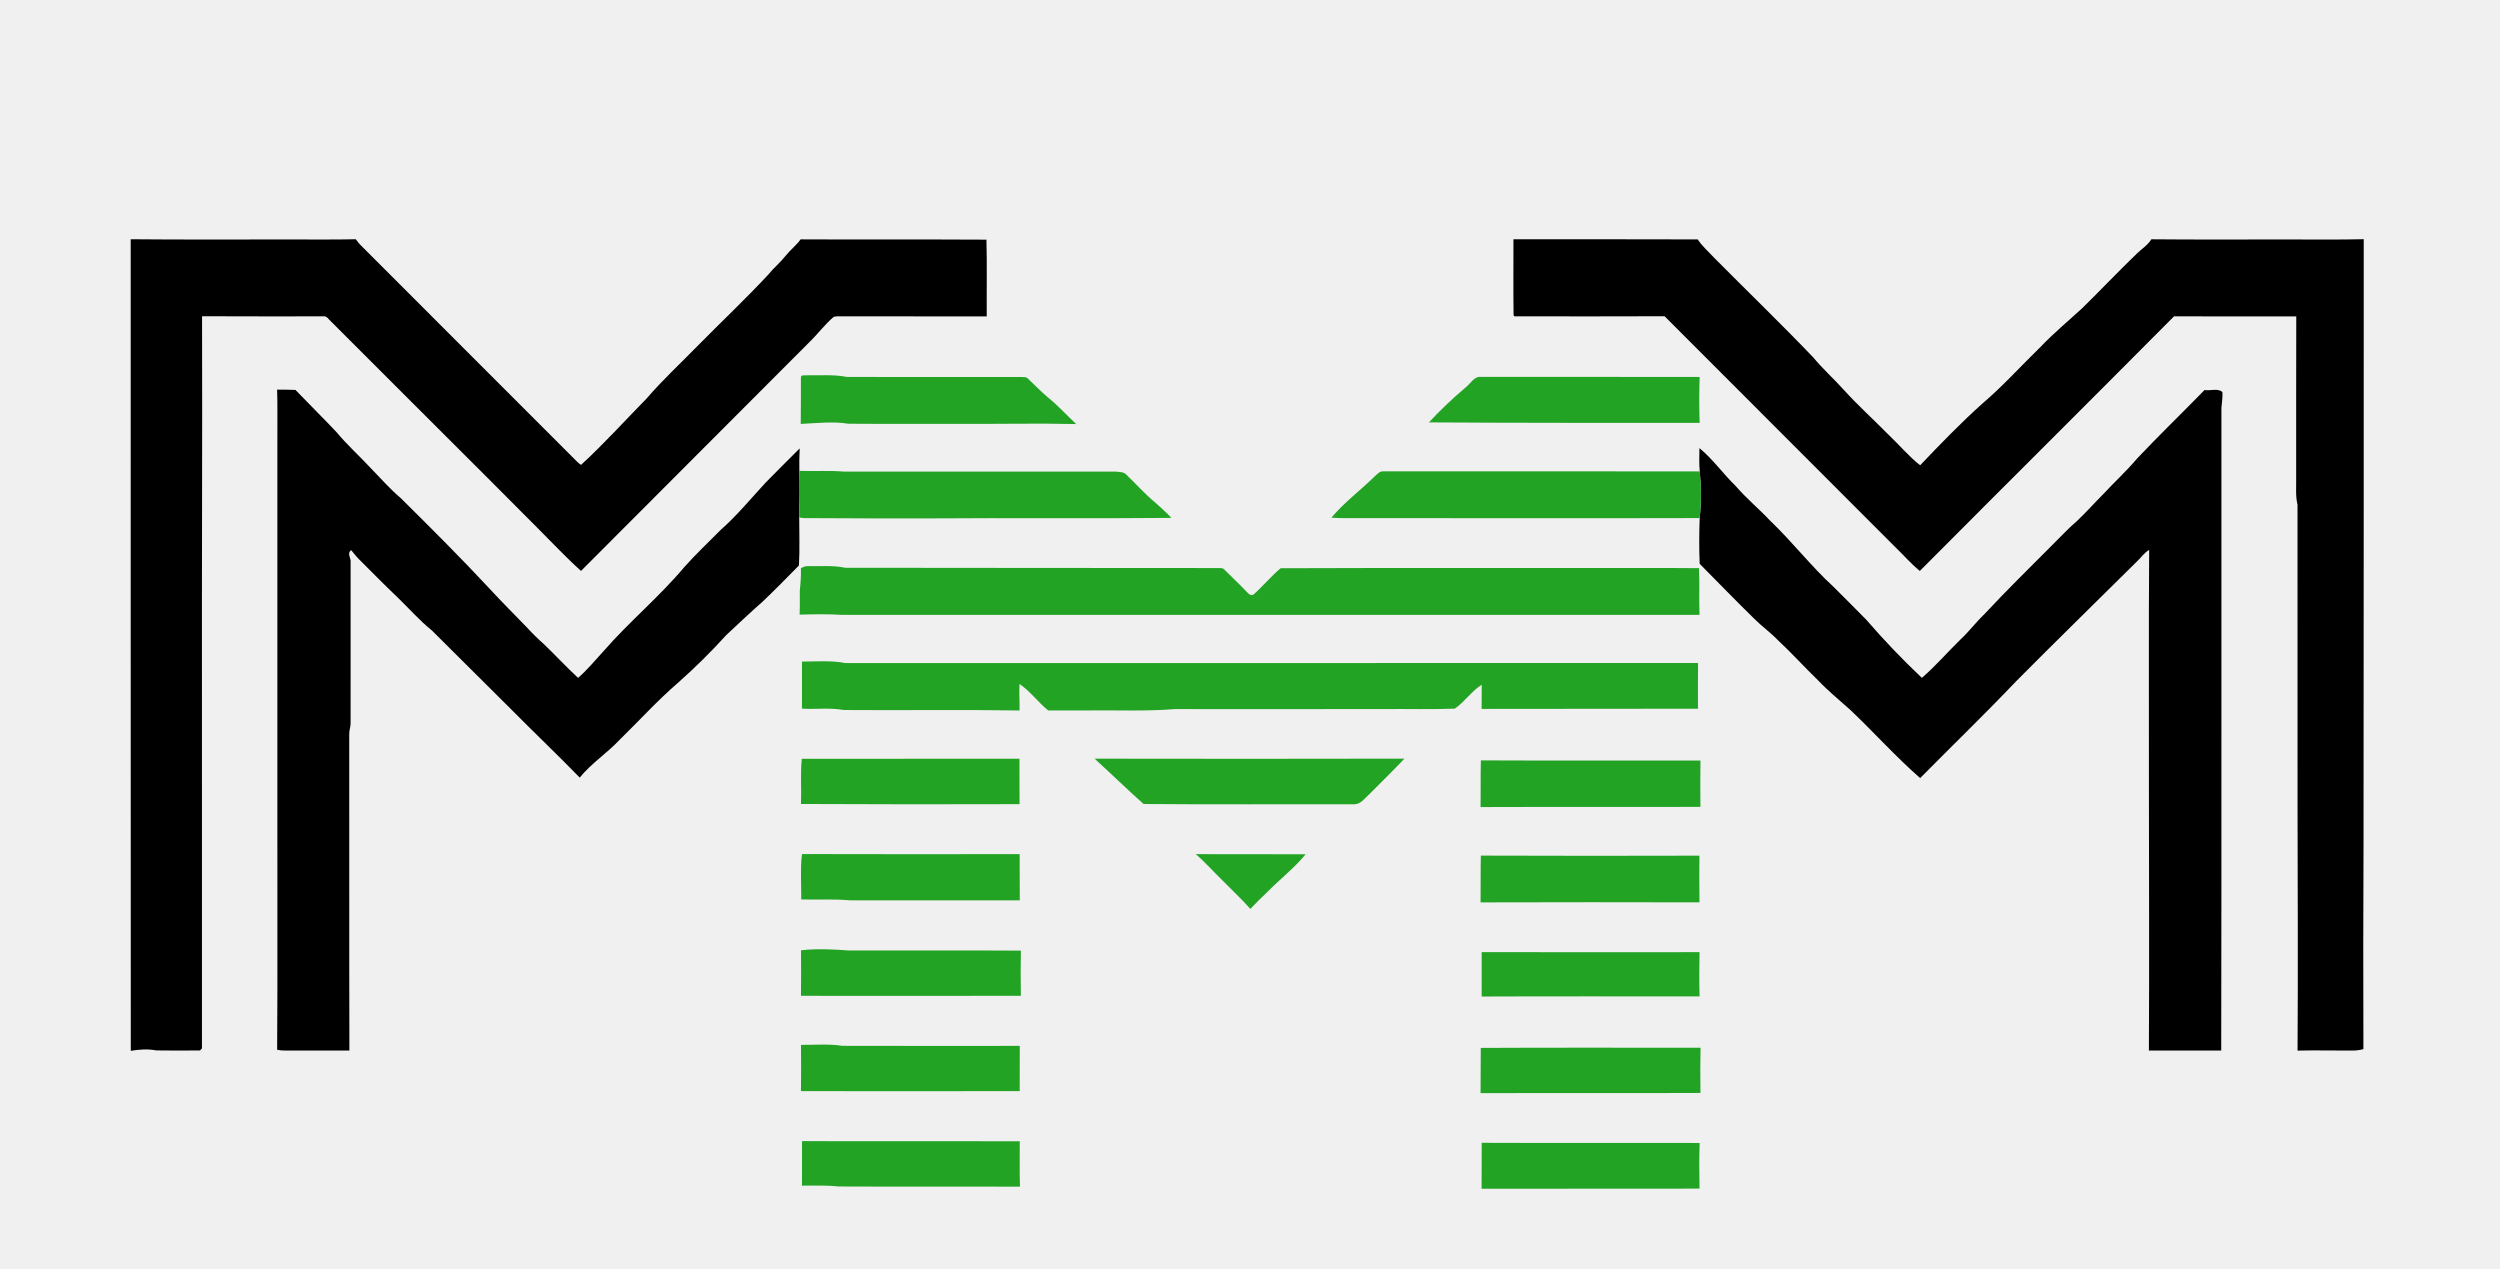
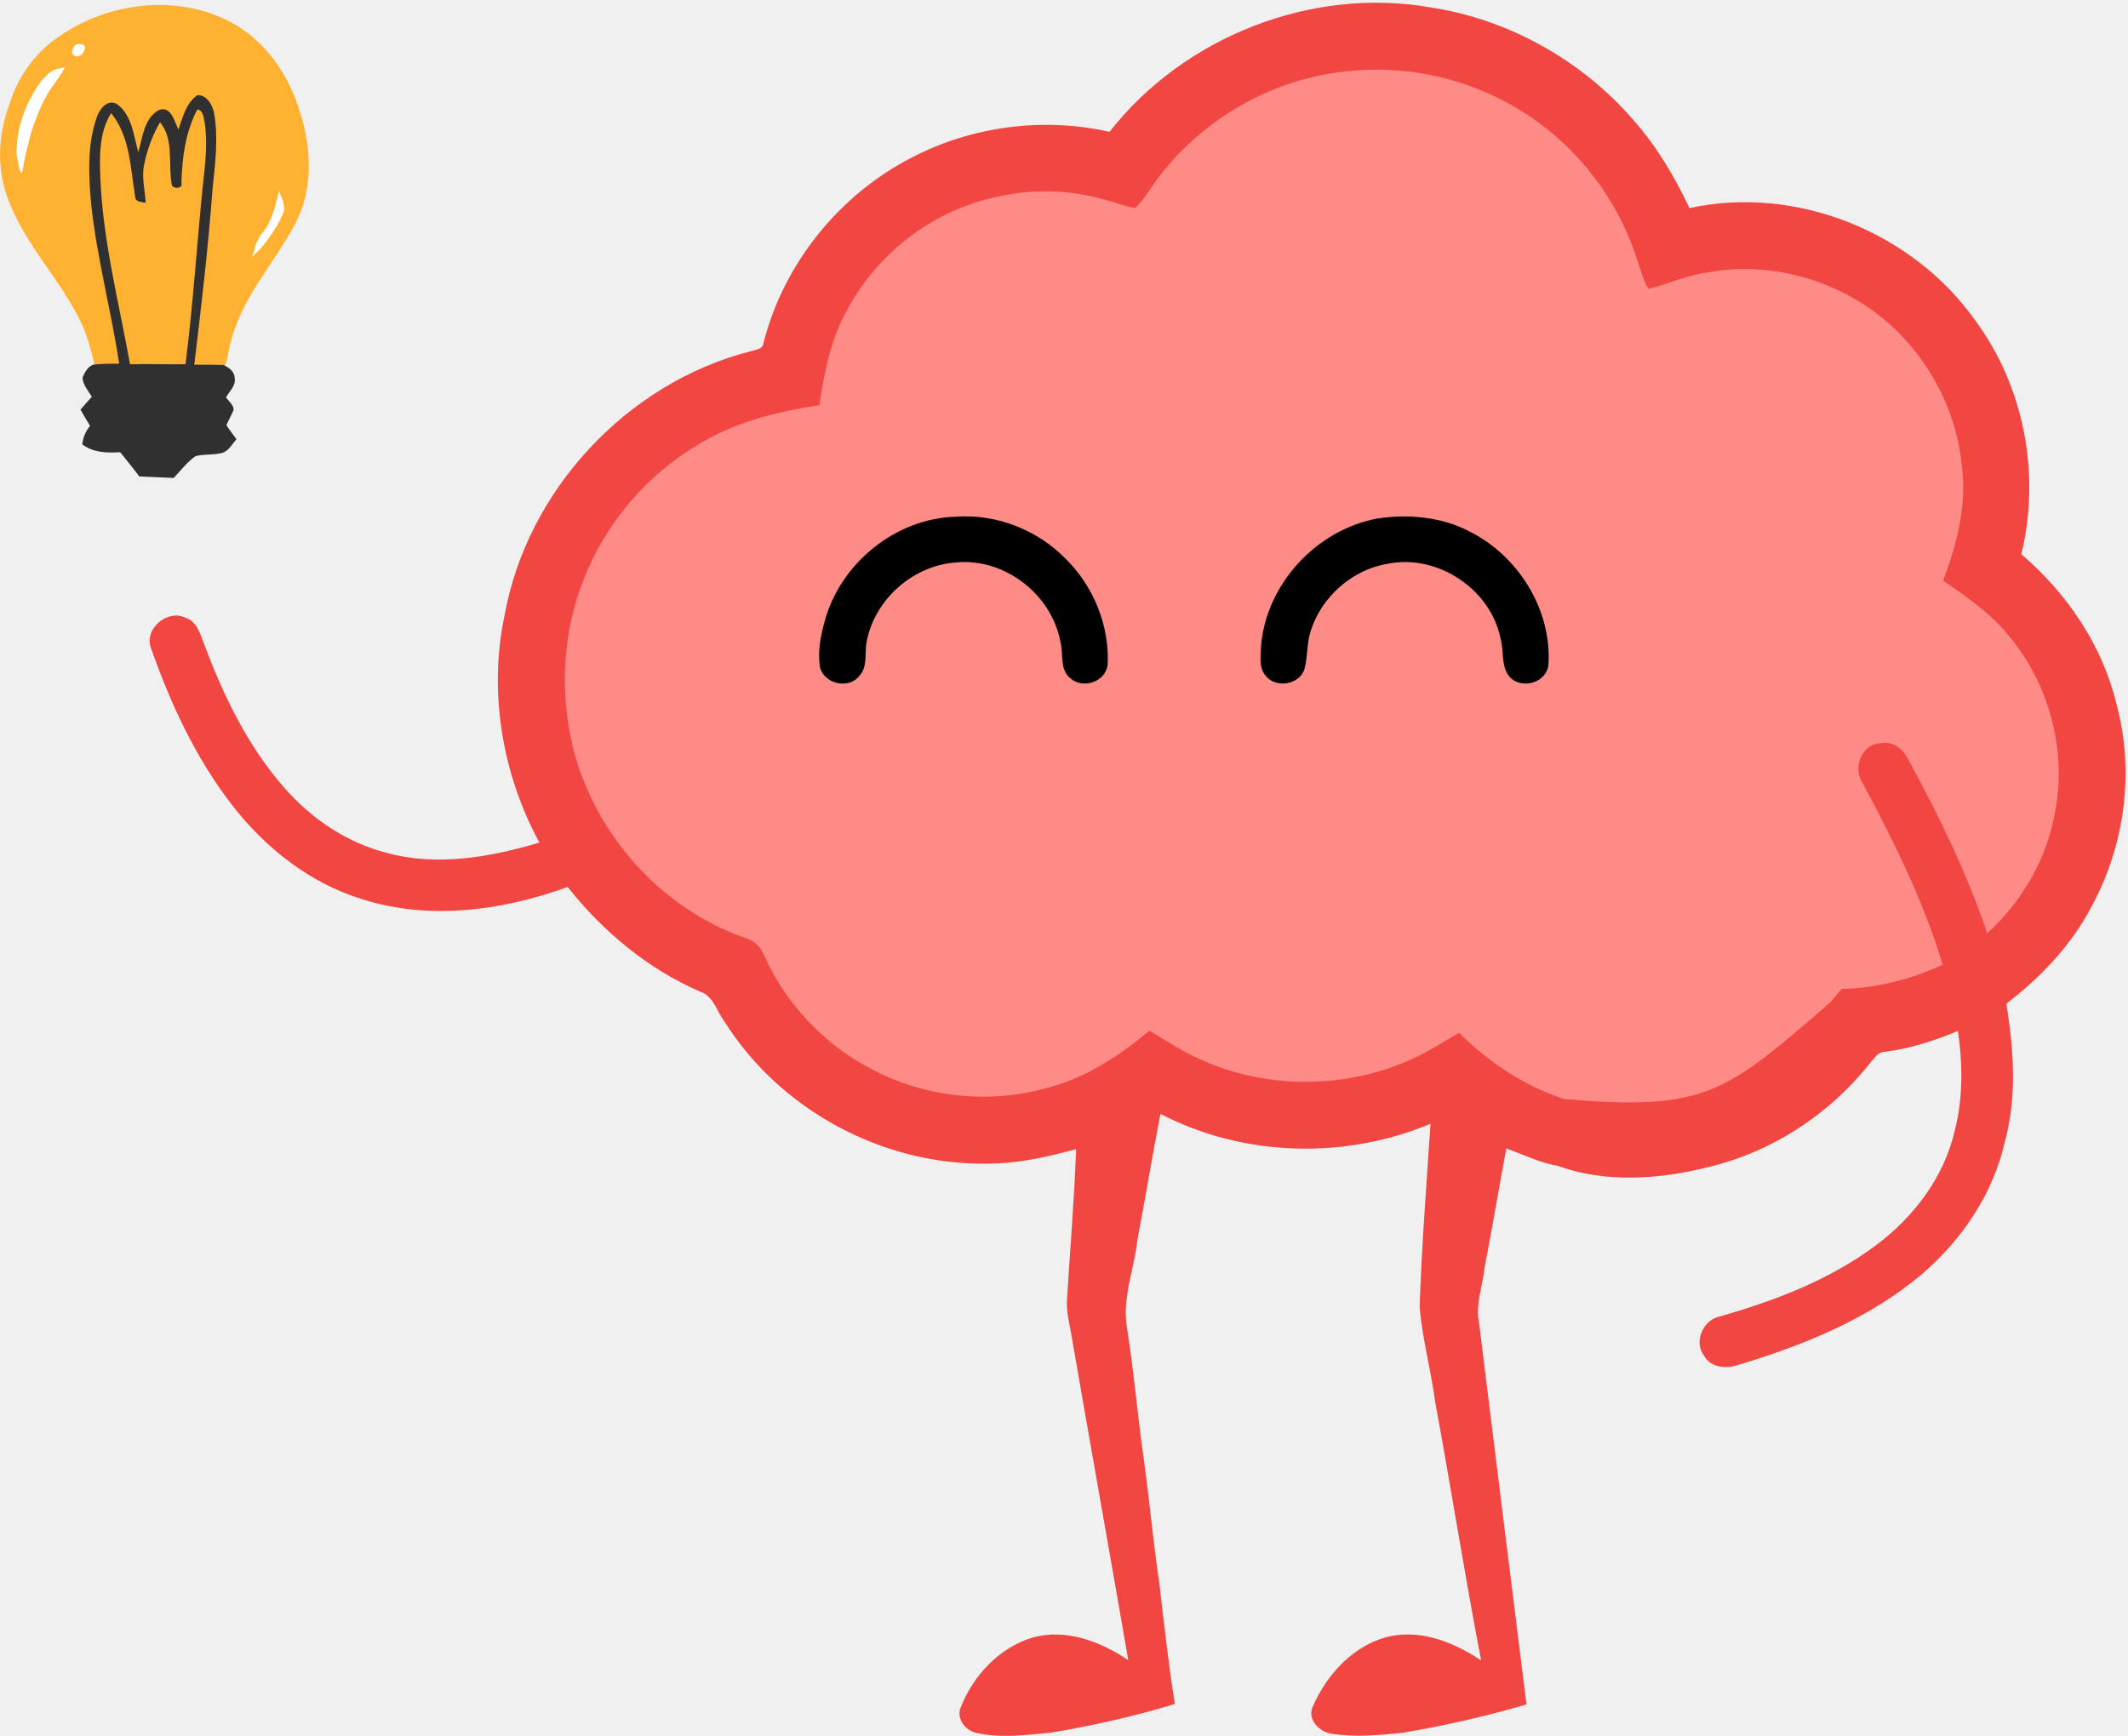
- <svg xmlns="http://www.w3.org/2000/svg" width="1600pt" height="812pt" viewBox="0 0 1600 812" version="1.1">
-   <g id="#ffffffff">
- </g>
-   <g id="#000000ff">
-     <path fill="#000000" opacity="1.00" d=" M 83.65 153.11 C 117.43 153.48 151.22 153.17 185.00 153.27 C 199.24 153.17 213.48 153.47 227.71 153.11 C 228.57 154.29 229.44 155.48 230.46 156.54 C 276.82 202.89 323.17 249.26 369.49 295.64 C 370.22 296.34 370.99 297.01 371.89 297.51 C 386.58 284.01 399.96 269.16 413.94 254.93 C 424.09 243.13 435.55 232.54 446.42 221.42 C 461.46 206.12 477.12 191.44 491.72 175.72 C 495.14 171.49 499.37 168.01 502.76 163.76 C 505.72 160.00 509.58 157.07 512.41 153.19 C 552.04 153.40 591.69 153.14 631.32 153.38 C 631.75 169.75 631.39 186.12 631.51 202.49 C 601.00 202.44 570.48 202.51 539.97 202.46 C 537.86 202.53 535.71 202.24 533.65 202.73 C 527.70 207.76 523.10 214.13 517.49 219.49 C 468.93 268.12 420.39 316.76 371.84 365.39 C 362.00 356.54 352.94 346.80 343.56 337.45 C 299.70 293.33 255.50 249.54 211.58 205.48 C 210.19 204.31 209.18 202.14 207.05 202.47 C 181.14 202.43 155.23 202.56 129.32 202.40 C 129.56 283.60 129.11 364.80 129.24 446.00 C 129.24 521.00 129.23 596.01 129.25 671.01 C 128.94 671.33 128.32 671.96 128.01 672.28 C 118.67 672.37 109.32 672.41 99.98 672.26 C 94.59 671.23 89.08 671.63 83.70 672.52 C 83.59 499.38 83.70 326.24 83.65 153.11 Z" />
-     <path fill="#000000" opacity="1.00" d=" M 968.61 153.15 C 1007.92 153.18 1047.24 153.05 1086.55 153.22 C 1089.28 157.47 1093.16 160.76 1096.55 164.46 C 1117.78 185.89 1139.51 206.84 1160.38 228.63 C 1166.54 236.08 1173.80 242.54 1180.25 249.74 C 1189.13 259.53 1198.95 268.38 1208.22 277.79 C 1215.20 284.35 1221.34 291.85 1228.90 297.78 C 1241.87 284.14 1254.97 270.57 1269.02 258.03 C 1281.94 247.00 1293.31 234.32 1305.49 222.49 C 1313.94 213.57 1323.39 205.70 1332.45 197.41 C 1344.23 185.88 1355.56 173.88 1367.44 162.44 C 1370.59 159.34 1374.50 156.95 1376.89 153.14 C 1405.92 153.45 1434.96 153.18 1464.00 153.27 C 1480.26 153.16 1496.54 153.51 1512.79 153.08 C 1512.76 281.38 1512.82 409.70 1512.66 538.00 C 1512.49 582.46 1512.40 626.94 1512.58 671.40 C 1508.17 672.81 1503.53 672.24 1499.00 672.34 C 1489.47 672.35 1479.95 672.14 1470.43 672.39 C 1470.79 620.93 1470.50 569.46 1470.43 518.00 C 1470.42 453.02 1470.46 388.03 1470.41 323.05 C 1469.05 317.46 1469.66 311.70 1469.55 306.00 C 1469.59 271.50 1469.48 237.00 1469.61 202.49 C 1443.53 202.45 1417.44 202.49 1391.36 202.47 C 1337.29 256.93 1282.81 310.99 1228.69 365.40 C 1223.00 360.77 1218.20 355.15 1212.91 350.09 C 1163.72 300.86 1114.49 251.67 1065.34 202.40 C 1033.28 202.54 1001.22 202.48 969.16 202.44 L 968.69 201.76 C 968.46 185.56 968.65 169.35 968.61 153.15 Z" />
-     <path fill="#000000" opacity="1.00" d=" M 177.36 249.36 C 181.27 249.38 185.18 249.39 189.09 249.55 C 197.80 258.62 206.76 267.45 215.40 276.60 C 222.32 284.96 230.47 292.20 237.82 300.18 C 243.93 306.40 249.65 313.03 256.34 318.66 C 275.78 337.89 295.14 357.21 313.77 377.23 C 321.42 385.57 329.49 393.51 337.33 401.67 C 340.66 405.34 344.20 408.82 347.92 412.09 C 355.38 419.23 362.39 426.84 369.98 433.85 C 376.02 428.59 381.08 422.36 386.49 416.48 C 402.78 397.82 422.01 381.93 437.95 362.94 C 445.33 354.67 453.39 347.05 461.19 339.19 C 471.64 329.97 480.50 319.15 489.94 308.94 C 497.15 301.55 504.48 294.28 511.79 286.99 C 511.53 291.77 511.52 296.57 511.59 301.36 C 511.84 311.19 511.77 321.03 511.51 330.86 C 511.47 341.19 511.91 351.62 511.32 361.89 C 503.63 369.68 496.00 377.53 488.06 385.06 C 480.07 392.06 472.37 399.37 464.62 406.63 C 454.97 417.30 444.70 427.41 433.94 436.96 C 420.70 448.34 409.00 461.34 396.51 473.51 C 388.49 482.06 378.42 488.52 371.03 497.66 C 356.96 483.17 342.29 469.28 328.09 454.91 C 310.85 437.82 293.65 420.68 276.45 403.54 C 268.55 397.16 261.84 389.49 254.57 382.44 C 245.98 374.35 237.79 365.86 229.41 357.56 C 227.74 355.86 226.34 353.92 224.78 352.12 C 221.80 354.07 224.79 357.28 224.39 360.00 C 224.37 394.34 224.38 428.68 224.38 463.02 C 224.37 465.37 223.39 467.60 223.51 469.97 C 223.61 537.43 223.42 604.88 223.61 672.33 C 210.40 672.36 197.19 672.31 183.99 672.36 C 181.77 672.34 179.53 672.38 177.37 671.81 C 177.72 624.54 177.42 577.27 177.52 530.00 C 177.52 447.34 177.52 364.67 177.52 282.00 C 177.44 271.12 177.71 260.24 177.36 249.36 Z" />
-     <path fill="#000000" opacity="1.00" d=" M 1410.90 249.61 C 1414.62 250.26 1419.33 248.25 1422.33 250.93 C 1422.60 254.31 1421.94 257.64 1421.71 260.99 C 1421.60 398.11 1421.86 535.23 1421.58 672.35 C 1406.15 672.33 1390.72 672.33 1375.29 672.35 C 1375.61 615.24 1375.32 558.12 1375.30 501.00 C 1375.41 451.32 1375.08 401.62 1375.47 351.94 C 1372.41 353.65 1370.49 356.64 1367.99 358.98 C 1342.07 384.74 1315.88 410.21 1290.17 436.17 C 1270.17 457.18 1249.28 477.33 1228.90 497.97 C 1213.29 484.33 1199.46 468.83 1184.44 454.55 C 1177.42 448.25 1170.06 442.29 1163.57 435.42 C 1154.75 426.91 1146.55 417.78 1137.57 409.44 C 1132.97 404.66 1127.55 400.82 1122.87 396.14 C 1110.99 384.56 1099.49 372.59 1087.80 360.84 C 1087.39 351.12 1087.45 341.31 1087.80 331.57 C 1088.85 321.66 1088.83 311.60 1087.86 301.68 C 1087.33 296.74 1087.61 291.75 1087.64 286.79 C 1096.34 293.97 1102.83 303.30 1110.90 311.11 C 1117.66 319.01 1125.73 325.59 1132.82 333.18 C 1147.03 346.67 1158.97 362.34 1173.44 375.56 C 1180.41 382.58 1187.51 389.49 1194.40 396.61 C 1205.62 409.61 1217.50 422.04 1230.00 433.83 C 1238.73 426.32 1246.25 417.53 1254.49 409.49 C 1260.05 404.35 1264.57 398.25 1270.05 393.02 C 1283.86 378.19 1298.33 363.99 1312.64 349.63 C 1318.20 344.20 1323.44 338.42 1329.35 333.35 C 1335.19 327.85 1340.49 321.82 1346.16 316.16 C 1353.19 308.53 1360.92 301.55 1367.60 293.60 C 1381.71 278.63 1396.56 264.37 1410.90 249.61 Z" />
-   </g>
-   <g id="#22a324ff">
-     <path fill="#22a324" opacity="1.00" d=" M 512.57 241.12 C 513.42 239.64 515.54 240.46 516.94 240.18 C 525.31 240.29 533.73 239.62 542.00 241.24 C 579.36 241.36 616.72 241.24 654.09 241.30 C 655.36 241.38 656.88 241.15 657.83 242.27 C 662.12 246.28 666.17 250.57 670.68 254.36 C 677.16 259.55 682.71 265.75 688.77 271.40 C 664.52 270.83 640.25 271.41 616.00 271.26 C 591.67 271.19 567.33 271.38 543.00 271.19 C 532.87 269.59 522.63 270.82 512.47 271.31 C 512.65 261.25 512.49 251.18 512.57 241.12 Z" />
-     <path fill="#22a324" opacity="1.00" d=" M 937.97 247.98 C 941.15 245.58 943.37 240.71 947.92 241.20 C 994.54 241.25 1041.16 241.13 1087.78 241.26 C 1087.44 251.04 1087.44 260.84 1087.78 270.63 C 1030.02 270.63 972.25 270.70 914.49 270.33 C 921.84 262.39 929.72 254.97 937.97 247.98 Z" />
-     <path fill="#22a324" opacity="1.00" d=" M 511.59 301.36 C 521.05 301.70 530.55 301.01 540.00 301.81 C 598.03 301.87 656.06 301.83 714.09 301.83 C 716.46 302.13 719.33 301.88 721.02 303.93 C 727.13 309.83 732.79 316.22 739.36 321.65 C 742.89 324.82 746.47 327.96 749.72 331.45 C 698.15 331.95 646.57 331.38 595.00 331.77 C 569.66 331.81 544.33 331.78 519.00 331.60 C 516.66 331.63 514.31 331.74 512.01 331.25 L 511.51 330.86 C 511.77 321.03 511.84 311.19 511.59 301.36 Z" />
-     <path fill="#22a324" opacity="1.00" d=" M 879.84 304.84 C 881.35 303.58 882.79 301.66 884.93 301.66 C 952.57 301.73 1020.22 301.69 1087.86 301.68 C 1088.83 311.60 1088.85 321.66 1087.80 331.57 C 1012.54 331.78 937.27 331.55 862.01 331.60 C 858.69 331.60 855.37 331.61 852.08 331.33 C 860.31 321.49 870.72 313.81 879.84 304.84 Z" />
-     <path fill="#22a324" opacity="1.00" d=" M 512.58 363.60 C 513.95 363.00 515.31 362.20 516.88 362.33 C 524.92 362.49 533.05 361.71 540.98 363.37 C 620.35 363.51 699.72 363.45 779.09 363.55 C 780.51 363.74 782.37 363.16 783.46 364.40 C 788.48 369.43 793.66 374.29 798.56 379.45 C 799.44 380.56 801.07 381.36 802.37 380.40 C 808.35 375.07 813.46 368.79 819.63 363.67 C 896.74 363.36 973.88 363.62 1051.00 363.53 C 1063.10 363.58 1075.22 363.43 1087.33 363.62 C 1087.88 373.58 1087.28 383.56 1087.70 393.52 C 904.80 393.46 721.89 393.48 538.99 393.52 C 529.92 392.93 520.81 393.12 511.74 393.36 C 511.99 388.24 511.85 383.12 511.86 378.00 C 512.42 373.21 512.68 368.41 512.58 363.60 Z" />
-     <path fill="#22a324" opacity="1.00" d=" M 513.26 423.42 C 522.50 423.39 531.86 422.58 540.99 424.36 C 722.91 424.41 904.83 424.33 1086.76 424.33 C 1086.63 434.08 1086.69 443.83 1086.70 453.58 C 1040.54 453.67 994.39 453.72 948.24 453.70 C 948.23 448.54 948.27 443.38 948.29 438.23 C 941.71 442.35 937.40 449.20 931.05 453.54 C 915.71 454.11 900.35 453.65 885.00 453.80 C 840.67 453.83 796.33 453.88 752.00 453.82 C 733.37 455.30 714.67 454.47 696.00 454.68 C 687.62 454.62 679.24 454.77 670.87 454.69 C 664.36 449.51 659.46 442.44 652.50 437.75 C 652.13 443.40 652.64 449.06 652.52 454.71 C 615.02 454.11 577.49 454.70 539.99 454.41 C 531.17 452.82 522.16 454.02 513.26 453.55 C 513.32 443.51 513.29 433.47 513.26 423.42 Z" />
-     <path fill="#22a324" opacity="1.00" d=" M 513.15 485.62 C 559.58 485.59 606.02 485.66 652.45 485.60 C 652.55 495.28 652.38 504.96 652.52 514.65 C 605.89 514.81 559.26 514.78 512.63 514.55 C 513.02 504.92 512.14 495.21 513.15 485.62 Z" />
-     <path fill="#22a324" opacity="1.00" d=" M 700.53 485.55 C 766.63 485.65 832.73 485.69 898.83 485.53 C 891.68 493.14 884.17 500.40 876.83 507.83 C 873.64 510.57 870.79 515.12 866.08 514.72 C 821.36 514.63 776.61 514.95 731.90 514.56 C 721.25 505.12 711.07 495.12 700.53 485.55 Z" />
-     <path fill="#22a324" opacity="1.00" d=" M 947.75 486.65 C 994.60 486.84 1041.45 486.68 1088.30 486.73 C 1088.14 496.62 1088.20 506.51 1088.27 516.39 C 1041.36 516.57 994.45 516.32 947.54 516.52 C 947.72 506.56 947.49 496.60 947.75 486.65 Z" />
-     <path fill="#22a324" opacity="1.00" d=" M 513.27 546.60 C 559.71 546.72 606.15 546.71 652.59 546.64 C 652.66 556.50 652.53 566.36 652.68 576.22 C 616.45 576.23 580.22 576.24 543.99 576.21 C 533.62 575.29 523.20 575.90 512.81 575.65 C 512.87 565.98 512.08 556.21 513.27 546.60 Z" />
-     <path fill="#22a324" opacity="1.00" d=" M 765.29 546.66 C 788.72 546.78 812.16 546.59 835.59 546.74 C 828.44 555.51 819.40 562.45 811.49 570.49 C 807.68 574.18 803.83 577.84 800.20 581.70 C 794.62 575.33 788.37 569.59 782.45 563.55 C 776.67 557.97 771.40 551.87 765.29 546.66 Z" />
-     <path fill="#22a324" opacity="1.00" d=" M 947.74 547.59 C 994.37 547.80 1041.00 547.72 1087.63 547.63 C 1087.55 557.59 1087.49 567.55 1087.67 577.51 C 1040.97 577.41 994.26 577.37 947.56 577.53 C 947.72 567.55 947.48 557.57 947.74 547.59 Z" />
-     <path fill="#22a324" opacity="1.00" d=" M 512.64 608.19 C 522.69 607.03 532.92 607.55 542.99 608.29 C 579.78 608.37 616.57 608.16 653.36 608.39 C 653.19 618.03 653.18 627.68 653.35 637.32 C 606.44 637.39 559.53 637.33 512.62 637.33 C 512.75 627.62 512.74 617.90 512.64 608.19 Z" />
-     <path fill="#22a324" opacity="1.00" d=" M 948.27 609.35 C 994.74 609.47 1041.22 609.41 1087.70 609.38 C 1087.51 618.82 1087.47 628.26 1087.72 637.70 C 1041.24 637.73 994.75 637.57 948.26 637.78 C 948.24 628.30 948.24 618.82 948.27 609.35 Z" />
-     <path fill="#22a324" opacity="1.00" d=" M 512.63 668.72 C 521.44 668.80 530.31 667.94 539.05 669.33 C 576.91 669.46 614.78 669.37 652.65 669.37 C 652.58 679.02 652.63 688.67 652.61 698.32 C 605.94 698.42 559.27 698.36 512.60 698.33 C 512.78 688.46 512.71 678.58 512.63 668.72 Z" />
-     <path fill="#22a324" opacity="1.00" d=" M 947.69 670.66 C 994.57 670.39 1041.46 670.60 1088.35 670.55 C 1088.12 680.20 1088.18 689.85 1088.30 699.49 C 1041.39 699.71 994.47 699.46 947.56 699.62 C 947.69 689.96 947.55 680.31 947.69 670.66 Z" />
-     <path fill="#22a324" opacity="1.00" d=" M 513.30 730.34 C 559.75 730.42 606.20 730.40 652.65 730.40 C 652.65 740.09 652.47 749.79 652.77 759.48 C 614.08 759.31 575.40 759.54 536.71 759.35 C 528.92 758.50 521.09 758.84 513.27 758.81 C 513.30 749.32 513.28 739.83 513.30 730.34 Z" />
-     <path fill="#22a324" opacity="1.00" d=" M 948.28 731.40 C 994.78 731.60 1041.28 731.39 1087.78 731.50 C 1087.41 741.23 1087.52 750.98 1087.70 760.72 C 1041.21 760.84 994.71 760.68 948.22 760.80 C 948.29 751.00 948.20 741.20 948.28 731.40 Z" />
+ <svg xmlns="http://www.w3.org/2000/svg" width="630px" height="514px" viewBox="0 0 630 514" version="1.1">
+   <g id="Page-1" stroke="none" stroke-width="1" fill="none" fill-rule="evenodd">
+     <g id="logo" transform="translate(-39, -18)" fill-rule="nonzero">
+       <path d="M367.48,57.04 C389.49,28.89 427.24,14.01 462.52,20.19 C485.84,23.74 507.65,36.09 522.96,53.99 C529.66,61.64 534.83,70.47 539.17,79.63 C570.73,72.71 605.32,86.72 623.87,113.01 C638.28,132.6 643.18,158.56 637.41,182.12 C650.96,193.69 661.44,209.14 665.61,226.58 C670.98,246.46 668.07,268.25 658.29,286.3 C652.31,297.81 643.23,307.37 633,315.2 C635.12,328.65 636.21,342.66 632.57,355.97 C629.14,371.33 619.97,384.99 608.13,395.19 C592.33,408.62 572.71,416.48 553.05,422.35 C549.66,423.37 545.32,422.86 543.48,419.46 C540.4,415.43 543.07,409.08 547.84,407.92 C564.31,403.26 580.68,397.03 594.48,386.69 C605.64,378.33 614.62,366.5 617.72,352.74 C620.2,343.12 620.08,333.03 618.64,323.27 C611.67,326.25 604.38,328.54 596.84,329.49 C594.9,329.55 593.9,331.41 592.73,332.68 C580.78,347.87 563.68,359.09 544.85,363.58 C515.206,371.076 500.27,362.75 499.57,363.14 C494.47,362.14 489.8,359.83 484.94,358.09 C482.76,369.75 480.83,381.46 478.56,393.1 C478,398.72 475.68,404.27 476.91,409.96 C481.59,447.55 486.19,485.15 490.92,522.73 C478.84,526.25 466.55,529.08 454.13,531.13 C447.17,531.86 440.07,532.48 433.11,531.41 C429.59,530.82 425.96,527.22 427.61,523.46 C431.88,513.57 440.2,504.62 451.11,502.42 C460.51,500.72 469.81,504.57 477.5,509.71 C472.58,484.2 468.58,458.52 463.85,432.97 C462.63,423.6 460.07,414.43 459.29,405.01 C459.89,386.92 461.32,368.85 462.5,350.79 C437.07,361.42 407.07,360.61 382.55,347.85 C380.16,360.18 378.11,372.56 375.78,384.9 C374.82,393.89 370.96,402.71 372.75,411.86 C374.74,424.57 375.81,437.39 377.62,450.12 C379.35,462.4 380.4,474.77 382.25,487.04 C383.63,498.91 384.92,510.8 386.82,522.6 C374.75,526.27 362.42,529.04 349.99,531.11 C342.73,531.81 335.28,532.75 328.07,531.19 C324.73,530.46 321.92,526.78 323.51,523.39 C327.24,514.01 334.99,505.8 344.84,502.89 C354.67,500.21 364.89,504.14 373.03,509.61 C367.44,477.27 361.65,444.98 356.07,412.64 C355.47,409.43 354.67,406.22 354.89,402.93 C355.78,388.05 357.06,373.18 357.58,358.28 C348.92,360.65 340.06,362.66 331.03,362.58 C300.25,363.02 269.86,346.62 253.49,320.52 C251.17,317.48 250.25,312.93 246.23,311.63 C230.76,304.91 217.48,293.84 207.06,280.67 C187.72,287.66 165.94,290.66 146.03,284.21 C130.6,279.45 117.45,269.01 107.66,256.35 C96.92,242.46 89.46,226.34 83.67,209.85 C81.56,204.19 88.68,198.26 93.97,200.96 C97.34,202.04 98.23,205.76 99.41,208.66 C105.12,224.02 112.41,239.11 123.35,251.48 C131.3,260.49 141.71,267.57 153.44,270.54 C168.39,274.67 184.12,271.82 198.69,267.52 C187.66,247.16 183.55,222.86 188.4,200.13 C195.1,163.08 224.67,131.41 261.12,122.04 C262.66,121.54 264.9,121.54 265.06,119.45 C271.02,96.07 287.45,75.71 308.87,64.68 C326.72,55.37 347.84,52.61 367.48,57.04 Z" id="Path" fill="#F14642" />
+       <path d="M440.08,38.91 C460.29,37.17 481.03,43.48 496.88,56.13 C509.3,65.94 518.71,79.5 523.58,94.56 C524.62,97.58 525.39,100.75 527.01,103.54 C532.65,102.2 537.96,99.66 543.74,98.8 C561.76,95.26 581.09,100.19 595.47,111.53 C609.12,122.26 618.12,138.63 619.82,155.92 C621.32,167.54 618.39,179.12 614.25,189.9 C621.19,194.77 628.36,199.57 633.72,206.27 C645.53,220.35 650.84,239.73 647.52,257.85 C645.23,271.88 637.83,284.85 627.33,294.38 C621.3,276.52 613.01,259.53 604,243.01 C602.52,239.97 599.56,237.38 595.95,238.07 C590.37,238.17 587.4,245.15 590.31,249.62 C599.55,267.01 608.49,284.75 614.13,303.69 C604.73,308.05 594.59,310.62 584.22,310.88 C583.1,312.2 581.98,313.51 580.86,314.82 C549.544,342.064 543.74,346.938 502.14,343.49 C490.28,339.64 479.78,332.58 470.96,323.86 C466.24,326.59 461.63,329.55 456.64,331.78 C437.34,340.46 414.36,340.59 395.01,332.01 C389.47,329.65 384.42,326.33 379.29,323.22 C370.37,330.68 360.38,337.27 348.98,340.17 C331.64,345.04 312.45,342.97 296.61,334.38 C282.73,327.09 271.45,315.03 265.12,300.69 C264.16,298.13 261.99,296.43 259.43,295.68 C234.51,286.95 215.05,264.91 208.63,239.41 C204.7,223.05 205.52,205.4 211.75,189.71 C218.16,173.08 230.33,158.79 245.65,149.68 C256.52,142.94 269.1,139.93 281.59,137.95 C283.03,128.05 285.03,118.02 290.09,109.25 C299.23,92.37 316.06,79.8 334.93,76.13 C344.92,73.91 355.41,74.22 365.27,76.91 C368.54,77.73 371.7,79.05 375.06,79.56 C377.98,76.89 379.81,73.29 382.24,70.2 C395.96,52.25 417.51,40.45 440.08,38.91 Z" id="Shape-path" fill="#FF8B87" />
+       <path d="M283.13,202.06 C281.93,206.38 281.05,210.95 281.73,215.44 C282.82,220.45 290.11,222.24 293.32,218.26 C295.99,215.54 294.9,211.43 295.58,208.04 C297.92,195.49 309.33,185.42 322.07,184.56 C336.37,183.18 350.3,193.96 352.93,208.01 C353.93,211.62 352.58,216.31 355.96,218.92 C359.7,222.11 366.16,219.96 366.92,214.97 C367.53,203.38 362.79,191.66 354.54,183.52 C346.18,174.94 334.04,170.13 322.04,171.02 C304.17,171.43 287.71,184.86 283.13,202.06 Z" id="Shape-path" fill="#000000" />
+       <path d="M446.47,171.59 C428.66,175.08 414.06,190.81 412.37,208.92 C412.28,211.99 411.51,215.63 413.75,218.16 C416.71,221.89 423.65,220.81 425.17,216.21 C426.17,212.55 425.83,208.64 426.99,205 C430.16,194.73 439.4,186.58 450.06,184.91 C464.68,182.05 480.35,192.52 483.25,207.13 C484.38,210.96 483.17,215.67 486.23,218.76 C489.85,222.17 496.89,220.09 497.41,214.87 C498.48,198.73 488.67,182.85 474.39,175.56 C465.87,171 455.9,170.14 446.47,171.59 Z" id="Shape-path" fill="#000000" />
+       <g id="Group" transform="translate(83, 85.5) rotate(33) translate(-83, -85.5) translate(27, 21)">
+         <path d="M42.093,0.248 C54.083,-1.182 66.093,3.708 75.073,11.478 C83.853,18.648 90.943,28.798 91.763,40.388 C92.823,53.378 90.433,66.788 94.743,79.398 C95.313,82.028 97.213,84.358 97.153,87.098 C94.693,88.598 67.023,106.198 65.143,107.688 C62.133,104.828 59.113,101.928 55.643,99.628 C43.303,91.648 28.253,88.868 16.433,79.988 C8.573,74.308 3.533,65.478 1.473,56.098 C-0.987,47.598 -0.367,38.348 3.343,30.308 C10.083,14.718 24.973,2.228 42.093,0.248 Z" id="Shape-path" fill="#FFB231" />
+         <path d="M8.234,31.193 C8.234,32.221 8.234,32.835 8.883,33.418 C9.438,33.891 10.873,33.891 11.415,32.221 C11.611,31.193 11.415,29.518 10.231,29.518 C8.9,29.95 8.234,30.508 8.234,31.193 Z" id="Shape-path" fill="#FFFFFF" />
+         <path d="M84.979,48.086 C84.979,52.205 85.64,51.365 86.293,54.912 C87.963,50.262 87.736,41.881 86.863,38.318 C85.113,35.678 84.023,35.678 82.423,34.278 C84.234,39.787 85.64,42.978 84.979,48.086 Z" id="Shape-path" fill="#FFFFFF" />
+         <path d="M5.633,45.328 C5.193,52.988 6.963,60.838 11.193,67.288 C13.803,70.186 14.956,71.44 15.537,71.277 C15.921,71.169 14.853,69.521 13.803,66.558 C12.483,62.848 11.043,59.148 10.383,55.248 C8.391,46.215 9.763,43.778 9.323,38.058 C7.523,40.118 6.297,40.118 5.633,45.328 Z" id="Shape-path" fill="#FFFFFF" />
+         <path d="M53.804,25.504 C58.984,31.054 62.224,38.004 65.674,44.674 C74.054,59.914 81.724,75.524 89.404,91.114 C91.794,89.504 94.234,87.964 96.694,86.464 C98.384,86.214 100.444,86.274 101.514,87.824 C103.164,89.494 102.394,92.024 102.564,94.134 C103.884,94.634 105.554,94.714 106.454,95.964 C106.754,97.614 106.844,99.284 107.124,100.934 C108.674,101.634 110.294,102.194 111.894,102.804 C111.574,104.744 111.904,107.024 110.474,108.604 C108.674,110.504 106.234,111.684 104.454,113.614 C103.284,116.434 103.124,119.574 102.544,122.554 C99.634,124.284 96.694,125.964 93.784,127.714 C90.914,126.664 88.014,125.744 85.114,124.784 C81.974,127.114 78.504,129.254 74.414,128.944 C73.524,127.104 73.124,125.124 73.394,123.094 C71.704,122.284 70.024,121.484 68.384,120.594 C68.614,118.914 68.854,117.234 69.134,115.574 C67.224,114.674 64.984,114.084 63.704,112.284 C63.444,110.544 63.164,108.314 64.684,107.054 C66.564,105.564 68.594,104.304 70.564,102.944 C59.904,90.904 47.844,80.164 37.724,67.644 C32.544,60.994 27.404,53.914 25.344,45.614 C24.554,42.944 24.924,38.614 28.614,38.864 C33.904,39.434 37.484,44.054 41.234,47.364 C39.884,43.034 37.164,37.954 39.524,33.564 C41.834,30.474 45.204,33.884 47.534,35.244 C46.604,31.494 45.134,27.434 46.704,23.644 C49.084,22.064 52.074,23.664 53.804,25.504 Z M48.984,27.204 C49.664,34.684 52.954,41.624 56.834,47.954 C58.464,49.224 55.494,51.294 54.544,49.784 C50.414,45.294 48.054,38.404 41.774,36.404 C42.034,40.894 43.014,45.374 44.694,49.544 C46.094,53.114 48.994,55.714 51.244,58.734 C50.034,59.144 48.434,60.314 47.514,58.784 C41.784,52.544 36.644,44.734 28.174,42.034 C28.294,48.684 32.094,54.404 35.794,59.644 C46.624,74.994 60.574,87.714 73.364,101.354 C77.884,98.264 82.584,95.434 87.144,92.414 C79.484,76.524 70.824,61.154 62.744,45.474 C59.904,39.854 57.184,34.054 52.944,29.324 C51.844,28.344 50.754,26.454 48.984,27.204 Z" id="Shape" fill="#303030" />
+       </g>
+     </g>
  </g>
</svg>
